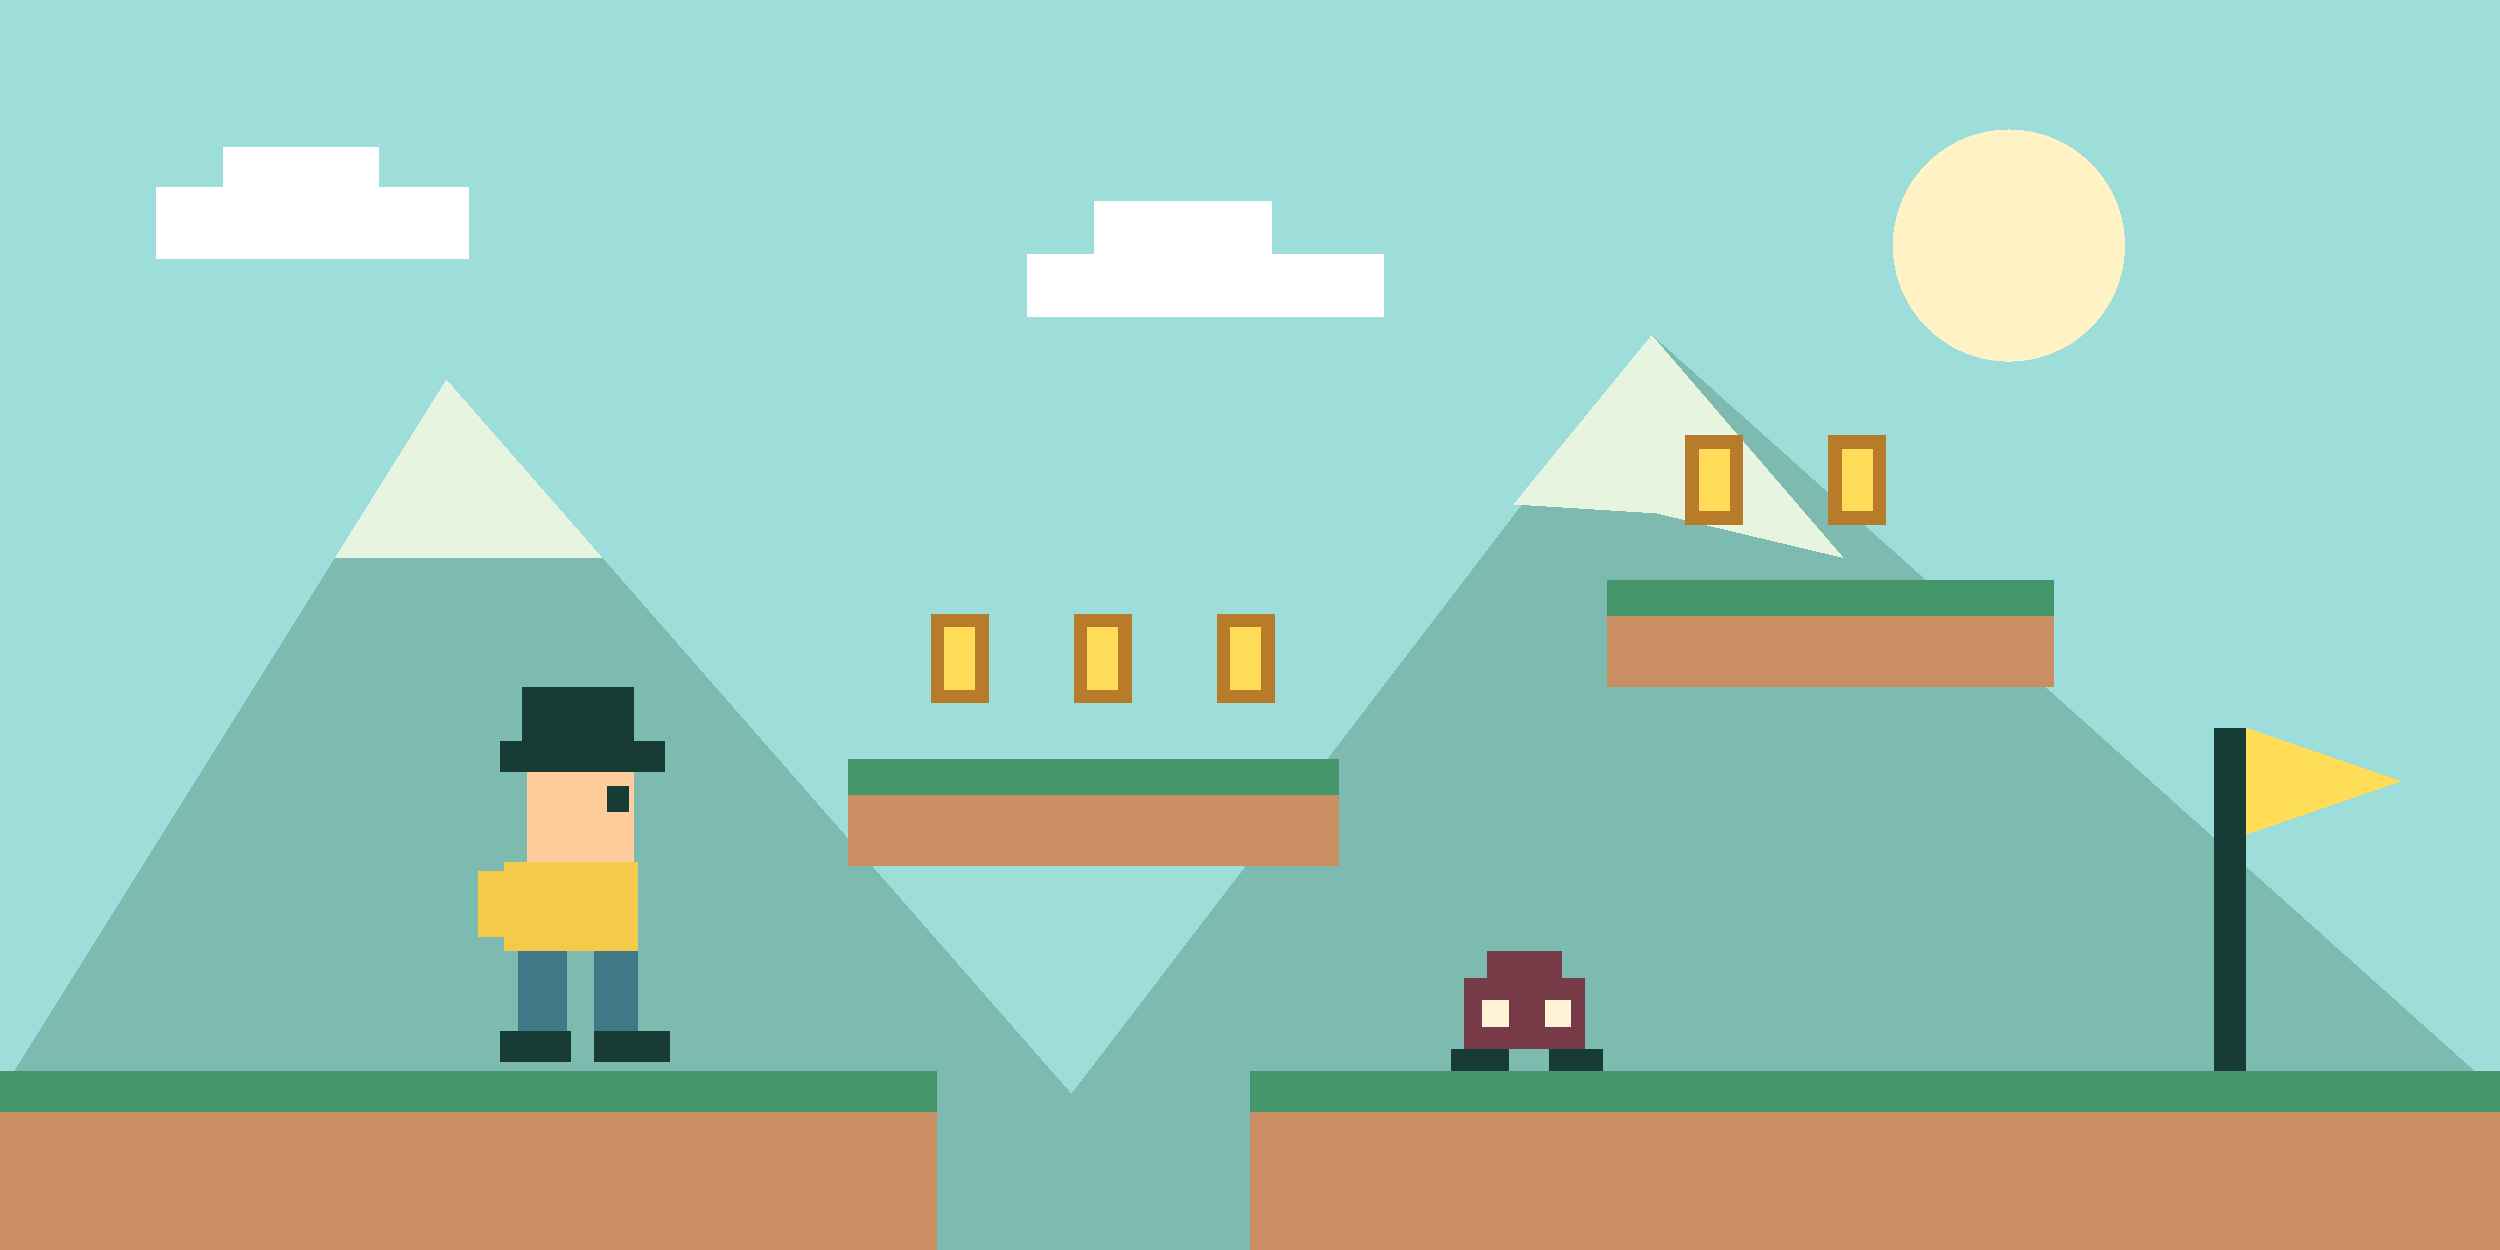
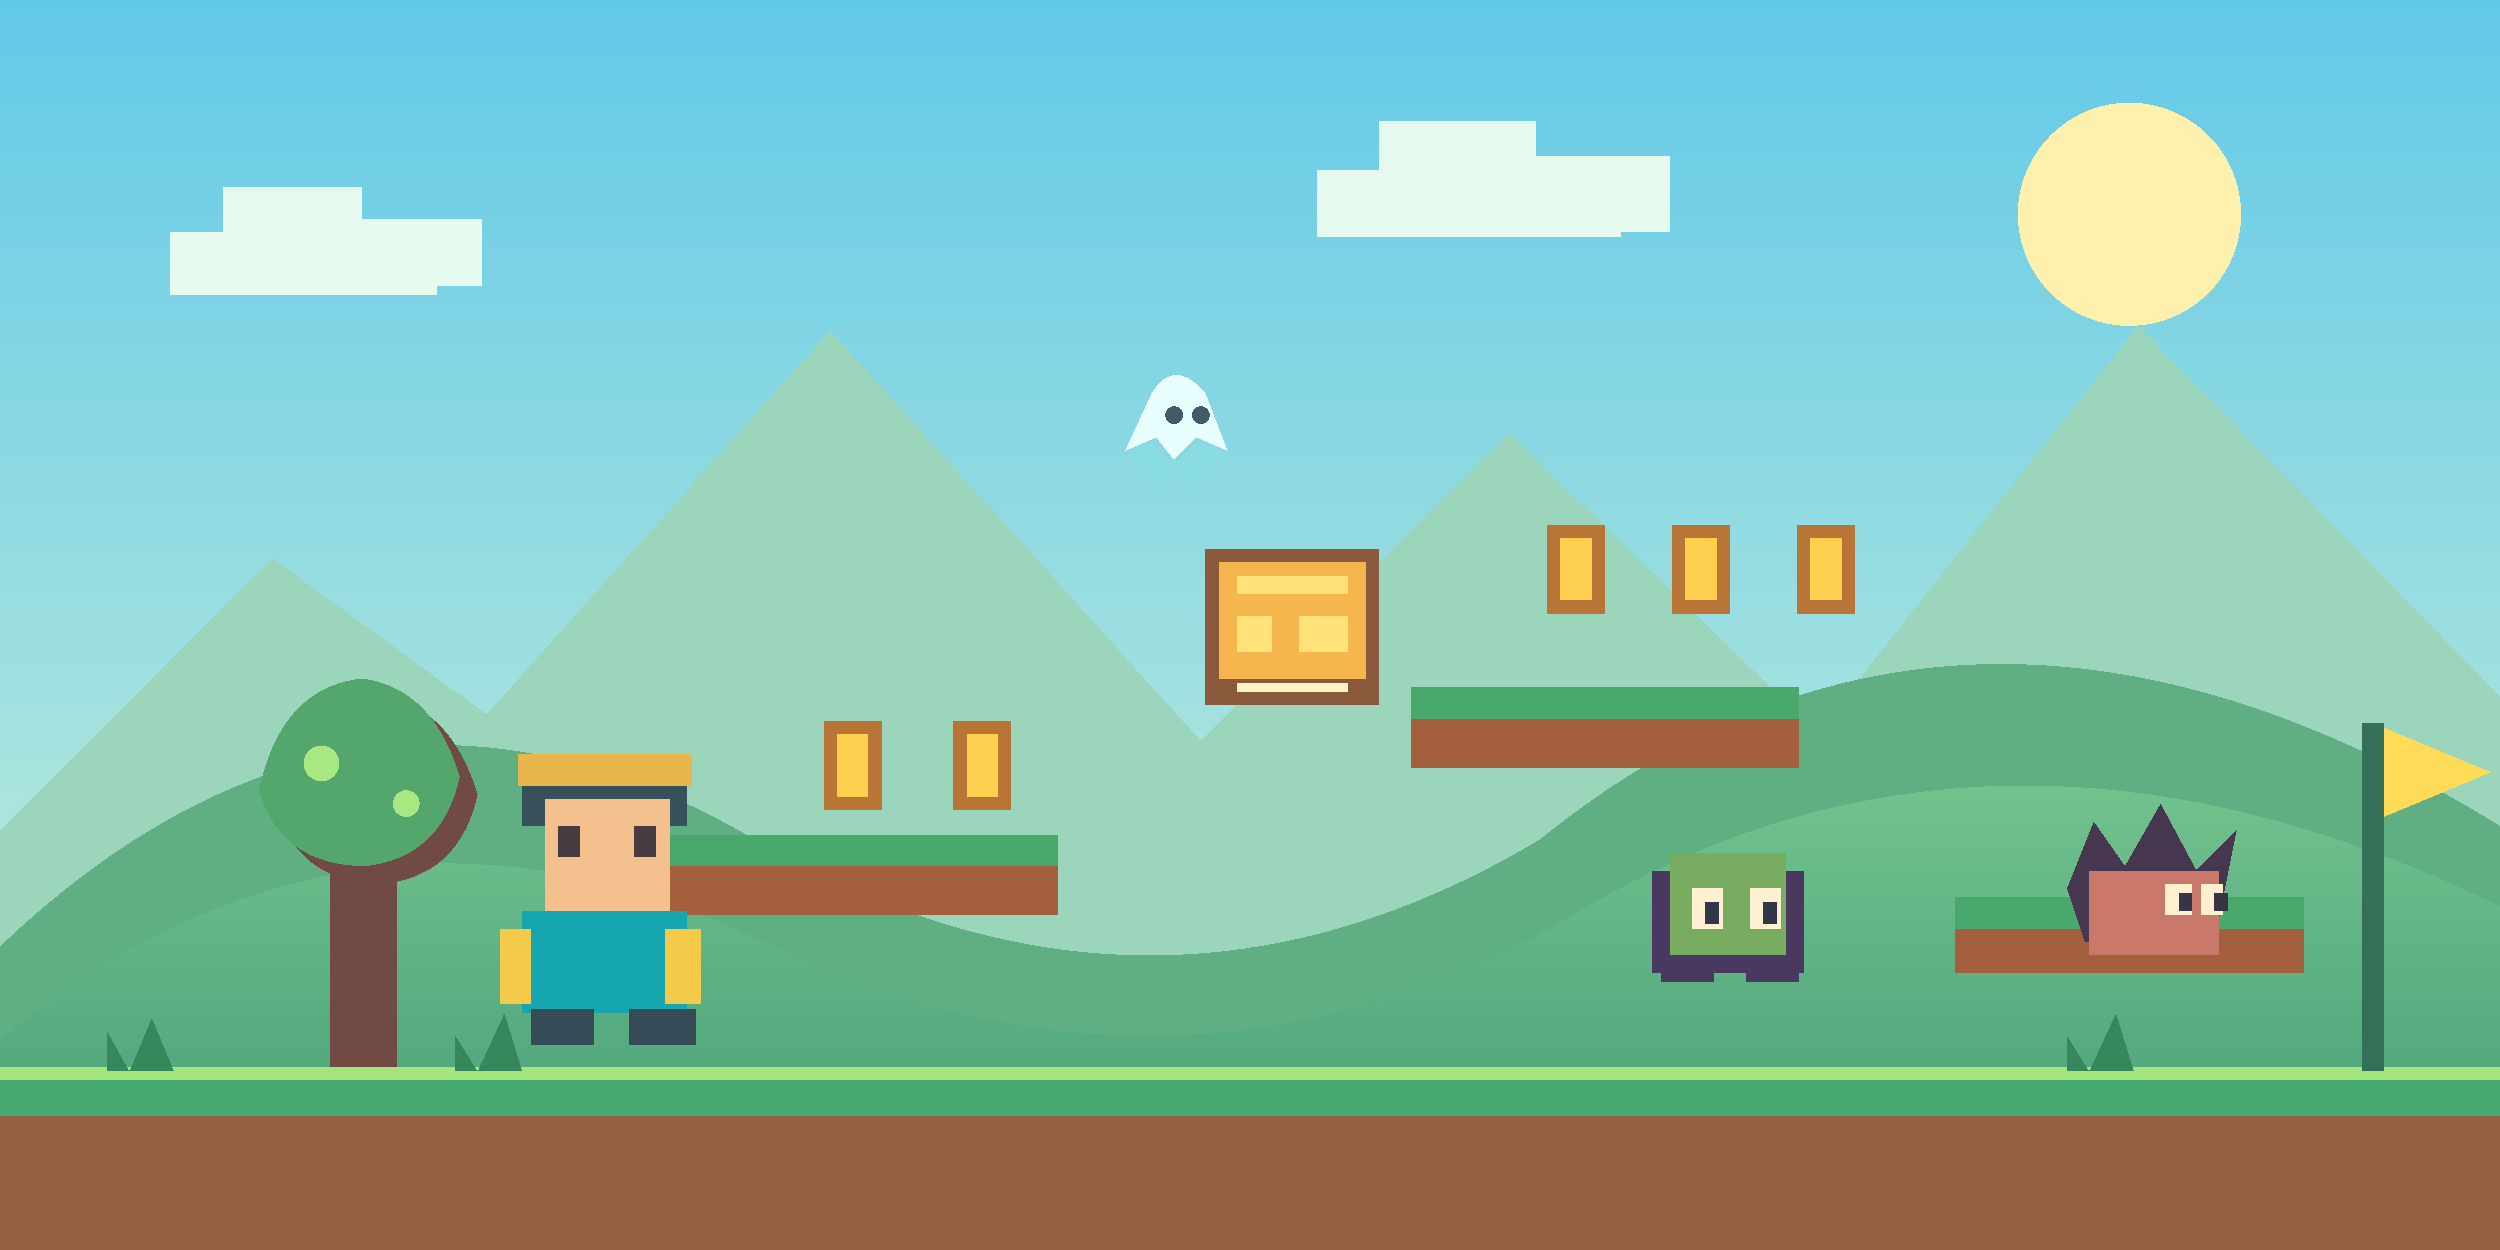
<svg xmlns="http://www.w3.org/2000/svg" width="560" height="280" viewBox="0 0 560 280" shape-rendering="crispEdges">
-   <path fill="#9ddedb" d="M0 0h560v280H0z" />
-   <circle cx="450" cy="55" r="26" fill="#fff2c5" />
-   <path fill="#7dbbb0" d="M0 245 100 85l140 160L370 75l190 170v35H0z" />
-   <path fill="#e7f4df" d="m75 125 25-40 35 40zm264-12 31-38 43 50-42-10z" />
-   <path fill="#fff" d="M35 42h70v16H35zm15-9h35v10H50zm180 24h80v14h-80zm15-12h40v15h-40z" />
-   <path fill="#c98e62" d="M0 240h210v40H0zm280 0h280v40H280zM190 170h110v24H190zm170-40h100v24H360z" />
-   <path fill="#45966b" d="M0 240h210v9H0zm280 0h280v9H280zM190 170h110v8H190zm170-40h100v8H360z" />
-   <g fill="#ffdc57" stroke="#b77b29" stroke-width="3">
-     <path d="M210 139v17h10v-17zm32 0v17h10v-17zm32 0v17h10v-17zm105-40v17h10V99zm32 0v17h10V99z" />
+   <defs>
+     <linearGradient id="sky" x2="0" y2="1">
+       <stop stop-color="#62c9e8" />
+       <stop offset="1" stop-color="#d2f3d9" />
+     </linearGradient>
+     <linearGradient id="hill" x2="0" y2="1">
+       <stop stop-color="#72c28d" />
+       <stop offset="1" stop-color="#3f9874" />
+     </linearGradient>
+   </defs>
+   <path fill="url(#sky)" d="M0 0h560v280H0z" />
+   <circle cx="477" cy="48" r="25" fill="#fff0ad" />
+   <g fill="#f5fff0" opacity=".88">
+     <path d="M38 52h60v14H38zm12-10h31v13H50zm28 7h30v15H78zM295 38h68v15h-68zm14-11h35v15h-35zm32 8h33v17h-33z" />
  </g>
-   <path fill="#173c36" d="M117 154h25v12h7v7h-37v-7h5z" />
-   <path fill="#ffcc9b" d="M118 173h24v20h-24z" />
-   <path fill="#173c36" d="M136 176h5v6h-5z" />
-   <path fill="#f4ca4b" d="M113 193h30v20h-30zm-6 2h7v15h-7z" />
-   <path fill="#3e7985" d="M116 213h11v18h-11zm17 0h10v18h-10z" />
-   <path fill="#173c36" d="M112 231h16v7h-16zm21 0h17v7h-17zM496 163h7v77h-7z" />
-   <path fill="#ffdd57" d="m503 163 35 12-35 12z" />
-   <path fill="#773b48" d="M328 219h27v16h-27zm5-6h17v6h-17z" />
-   <path fill="#fff2d5" d="M332 224h6v6h-6zm14 0h6v6h-6z" />
-   <path fill="#173c36" d="M325 235h13v5h-13zm22 0h12v5h-12z" />
+   <path fill="#9bd5bb" d="M0 186 61 125l48 35 77-86 83 92 69-69 69 67 72-91 81 83v124H0z" />
+   <path fill="#5faf82" d="M0 212q80-76 169-24t176 0q95-77 215-3v95H0z" />
+   <path fill="url(#hill)" d="M0 233q80-66 171-22t178-4q96-60 211-4v77H0z" />
+   <path fill="#955f43" d="M0 248h560v32H0z" />
+   <path fill="#46a96e" d="M0 239h560v11H0z" />
+   <path fill="#a4e47c" d="M0 239h560v3H0z" />
+   <g fill="#37875c">
+     <path d="M24 240v-9l5 9 5-12 5 12zm78 0v-8l5 8 6-13 4 13zm361 0v-8l5 8 6-13 4 13z" />
+   </g>
+   <g fill="#714a43">
+     <path d="M74 177h15v62H74z" />
+     <path d="M62 181q5-23 23-25 16 2 22 22-4 18-21 20-19 0-24-17z" />
+   </g>
+   <path fill="#53a66c" d="M58 177q5-23 23-25 16 2 22 22-4 18-21 20-19 0-24-17z" />
+   <g fill="#a8e781">
+     <circle cx="72" cy="171" r="4" />
+     <circle cx="91" cy="180" r="3" />
+   </g>
+   <g fill="#a45f3d">
+     <path d="M146 191h91v14h-91z" />
+     <path d="M316 158h87v14h-87z" />
+     <path d="M438 205h78v13h-78z" />
+   </g>
+   <g fill="#49a96d">
+     <path d="M146 187h91v7h-91z" />
+     <path d="M316 154h87v7h-87z" />
+     <path d="M438 201h78v7h-78z" />
+   </g>
+   <g fill="#ffcf4f" stroke="#b87535" stroke-width="3">
+     <path d="M186 163v17h10v-17zm29 0v17h10v-17zm133-44v17h10v-17zm28 0v17h10v-17zm28 0v17h10v-17z" />
+   </g>
+   <g transform="translate(270 123)">
+     <path fill="#8b593c" d="M0 0h39v35H0z" />
+     <path fill="#f4b64d" d="M3 3h33v26H3z" />
+     <path fill="#ffe37a" d="M7 6h25v4H7zm0 9h8v8H7zm14 0h11v8H21z" />
+     <path fill="#fff3bf" d="M7 30h25v2H7z" />
+   </g>
+   <g transform="translate(112 164)">
+     <path fill="#37515a" d="M5 8h37v13H5z" />
+     <path fill="#f4c18e" d="M10 15h28v26H10z" />
+     <path fill="#473b42" d="M13 21h5v7h-5zm17 0h5v7h-5z" />
+     <path fill="#16a6b0" d="M5 40h37v23H5z" />
+     <path fill="#f4ca4b" d="M0 44h7v17H0zm37 0h8v17h-8z" />
+     <path fill="#354c56" d="M7 62h14v8H7zm22 0h15v8H29z" />
+     <path fill="#e9b64d" d="M4 5h39v7H4z" />
+   </g>
+   <g transform="translate(367 183)">
+     <path fill="#49385f" d="M3 12h34v23H3z" />
+     <path fill="#78ad61" d="M7 8h26v23H7z" />
+     <path fill="#fff0d2" d="M12 16h7v9h-7zm13 0h7v9h-7z" />
+     <path fill="#313649" d="M15 19h3v5h-3zm13 0h3v5h-3z" />
+     <path fill="#49385f" d="M5 32h12v5H5zm19 0h12v5H24z" />
+   </g>
+   <g transform="translate(460 177)">
+     <path fill="#46364f" d="M3 22 9 7l7 10 8-14 8 15 9-9-5 25H7z" />
+     <path fill="#c97869" d="M8 18h29v19H8z" />
+     <path fill="#fff0d2" d="M25 21h6v7h-6zm8 0h5v7h-5z" />
+     <path fill="#373447" d="M28 23h3v4h-3zm8 0h3v4h-3z" />
+   </g>
+   <g transform="translate(249 83)" fill="#e9ffff">
+     <path d="M9 5q5-8 12 0l5 13-7-3-5 5-4-5-7 3z" />
+     <circle cx="14" cy="10" r="2" fill="#425b68" />
+     <circle cx="20" cy="10" r="2" fill="#425b68" />
+     <path d="M4 19l5-3 5 5 5-5 7 3-7 8-5-4-5 4z" fill="#89dce0" />
+   </g>
+   <g fill="#346f58">
+     <path d="M529 162h5v78h-5z" />
+     <path d="m534 163 24 10-24 10z" fill="#ffdb57" />
+   </g>
</svg>
